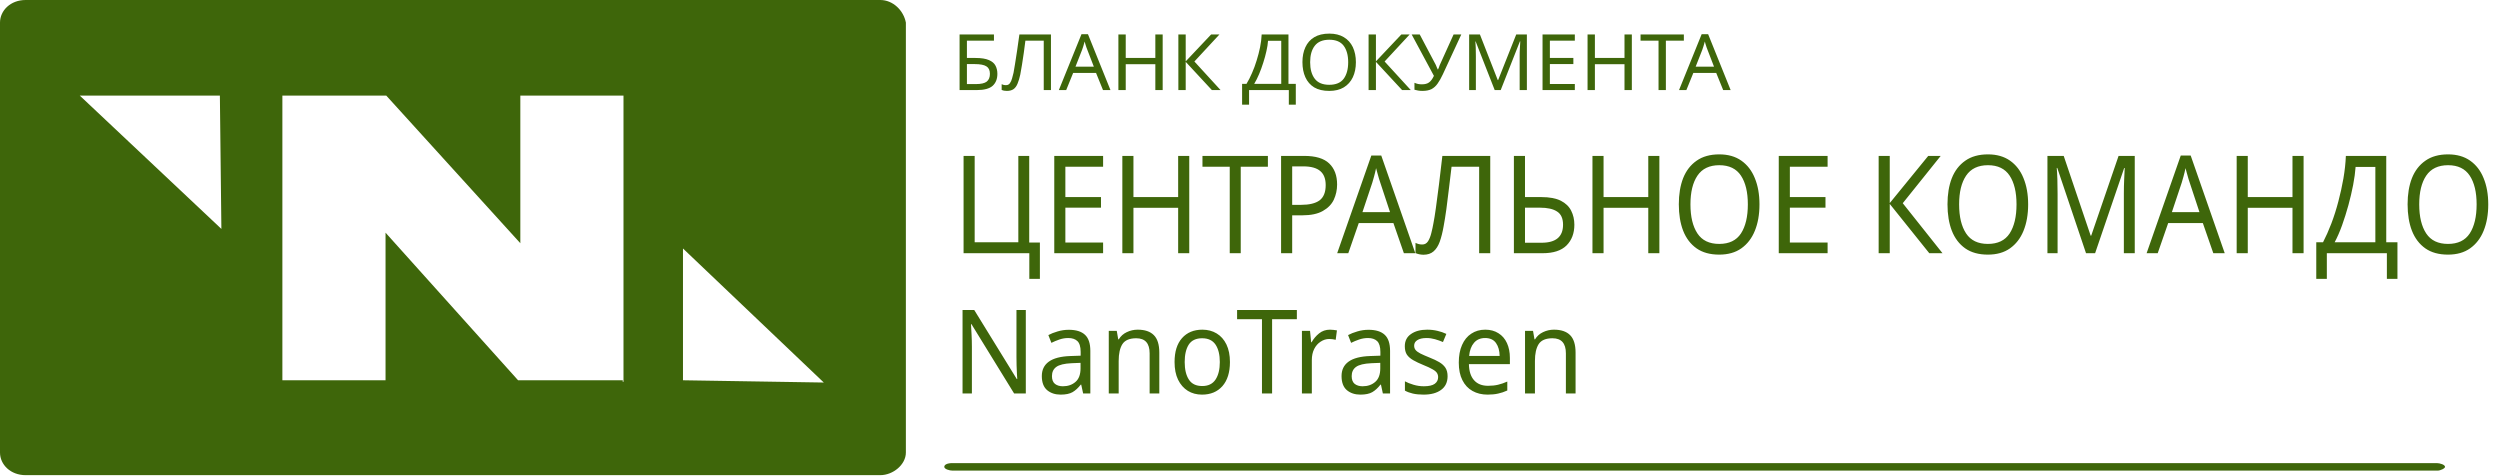
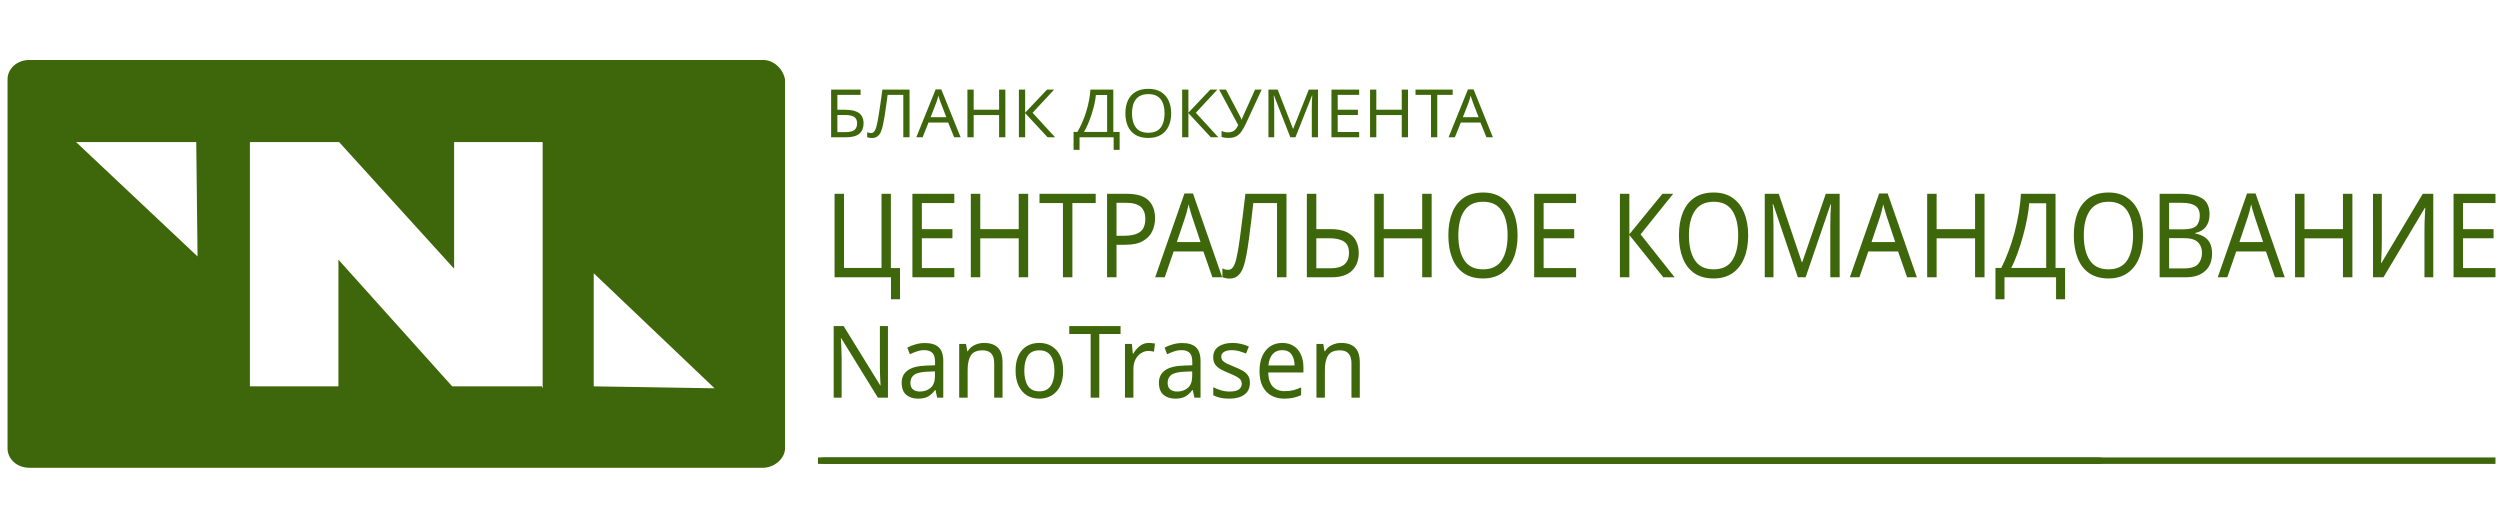
- <svg xmlns="http://www.w3.org/2000/svg" version="1.1" id="Слой_1" x="0px" y="0px" viewBox="0 0 332 63.2" style="enable-background:new 0 0 332 63.2;" xml:space="preserve">
-   <style type="text/css">
+ <svg xmlns="http://www.w3.org/2000/svg" version="1.1" x="0px" y="0px" width="331.6" height="70.0" viewBox="0 0 331.6 70.0" style="enable-background:new 0 0 331.6 70.0;" xml:space="preserve">
+   <style type="text/css" id="style1">
	.st0{fill:#3E660A;}
	.st1{font-family:'Impact';}
	.st2{font-size:10.339px;}
	.st3{font-size:18.093px;}
	.st4{font-size:15.508px;}
</style>
-   <path class="st0" d="M116.9,0H3.4C1.4,0,0,1.4,0,3v57.1c0,1.6,1.4,3,3.4,3h113.5c1.7,0,3.4-1.4,3.4-3V3C120,1.4,118.6,0,116.9,0z   M29.4,30.4L10.6,12.7h18.6L29.4,30.4L29.4,30.4z M82.7,50.5H68.8L51.2,30.9v19.6H37.5V12.7h13.8l17.8,19.6V12.7h13.7v38h-0.1V50.5z   M90.7,50.5V33l18.7,17.8L90.7,50.5L90.7,50.5z" />
-   <g>
-     <path class="st0" d="M323.7,62.5H126.5c-0.4,0-1.1-0.2-1.1-0.5l0,0c0-0.3,0.4-0.5,1.1-0.5h197.1c0.4,0,1.1,0.2,1.1,0.5l0,0   C324.7,62.2,324.1,62.5,323.7,62.5z" />
+   <g id="normalized_artwork" transform="translate(1,7.9546) scale(0.857223)">
+     <path class="st0" d="M116.9,0H3.4C1.4,0,0,1.4,0,3v57.1c0,1.6,1.4,3,3.4,3h113.5c1.7,0,3.4-1.4,3.4-3V3C120,1.4,118.6,0,116.9,0z   M29.4,30.4L10.6,12.7h18.6L29.4,30.4L29.4,30.4z M82.7,50.5H68.8L51.2,30.9v19.6H37.5V12.7h13.8l17.8,19.6V12.7h13.7v38h-0.1V50.5z   M90.7,50.5V33l18.7,17.8L90.7,50.5L90.7,50.5z" id="path1" />
+     <g id="g2">
+       <path class="st0" d="M323.7,62.5H126.5c-0.4,0-1.1-0.2-1.1-0.5l0,0c0-0.3,0.4-0.5,1.1-0.5h197.1c0.4,0,1.1,0.2,1.1,0.5l0,0   C324.7,62.2,324.1,62.5,323.7,62.5z" id="path2" />
+     </g>
+     <path d="m 1.003,0 v -7.382 h 4.384 v 0.817 H 1.933 v 2.306 h 1.096 q 1.106,0 1.716,0.279 0.61,0.269 0.848,0.744 0.238,0.465 0.238,1.075 0,1.013 -0.61,1.592 Q 4.611,0 3.164,0 Z M 3.071,-0.796 q 0.993,0 1.396,-0.331 0.403,-0.341 0.403,-1.034 0,-0.713 -0.445,-1.003 Q 3.98,-3.453 2.916,-3.453 H 1.933 v 2.657 z M 12.675,0 H 11.745 V -6.565 H 9.408 q -0.093,0.765 -0.207,1.613 -0.114,0.837 -0.227,1.602 -0.114,0.765 -0.227,1.303 -0.134,0.693 -0.331,1.179 -0.196,0.486 -0.527,0.734 -0.32,0.248 -0.848,0.248 -0.176,0 -0.362,-0.041 Q 6.503,0.041 6.369,-0.01 v -0.775 q 0.114,0.052 0.258,0.093 0.145,0.031 0.31,0.031 0.31,0 0.486,-0.248 Q 7.609,-1.168 7.713,-1.54 7.816,-1.923 7.888,-2.295 7.971,-2.688 8.085,-3.443 8.209,-4.208 8.343,-5.221 8.488,-6.234 8.633,-7.382 h 4.042 z m 6.637,0 -0.889,-2.285 H 15.498 L 14.619,0 h -0.941 l 2.884,-7.413 h 0.837 L 20.274,0 Z m -1.995,-5.345 q -0.031,-0.083 -0.103,-0.3 -0.072,-0.217 -0.145,-0.445 -0.062,-0.238 -0.103,-0.362 -0.072,0.32 -0.165,0.631 -0.093,0.3 -0.155,0.476 l -0.837,2.233 h 2.337 z M 26.932,0 H 26.002 V -3.443 H 22.218 V 0 h -0.93 v -7.382 h 0.93 v 3.122 H 26.002 V -7.382 h 0.93 z m 7.403,0 H 33.218 L 29.879,-3.743 V 0 h -0.93 v -7.382 h 0.93 v 3.577 l 3.257,-3.577 h 1.055 l -3.205,3.588 z m 8.664,-7.382 v 6.555 h 0.941 V 1.944 H 43.05 V 0 h -5.076 v 1.944 h -0.889 v -2.771 h 0.569 q 0.372,-0.641 0.703,-1.437 0.341,-0.796 0.6,-1.665 0.258,-0.879 0.424,-1.758 0.165,-0.879 0.207,-1.696 z m -2.595,0.837 q -0.041,0.6 -0.207,1.354 -0.155,0.755 -0.403,1.551 -0.238,0.786 -0.538,1.52 -0.289,0.734 -0.62,1.292 h 3.443 V -6.544 Z m 11.207,2.843 q 0,1.148 -0.393,2.006 -0.383,0.848 -1.137,1.323 -0.755,0.476 -1.871,0.476 -1.148,0 -1.913,-0.476 -0.755,-0.476 -1.127,-1.334 -0.372,-0.858 -0.372,-2.006 0,-1.137 0.372,-1.985 0.372,-0.848 1.127,-1.323 0.765,-0.476 1.923,-0.476 1.106,0 1.861,0.476 0.755,0.465 1.137,1.323 0.393,0.848 0.393,1.995 z m -5.831,0 q 0,1.396 0.589,2.202 0.589,0.796 1.84,0.796 1.261,0 1.84,-0.796 0.579,-0.806 0.579,-2.202 0,-1.396 -0.579,-2.181 -0.579,-0.796 -1.83,-0.796 -1.251,0 -1.851,0.796 -0.589,0.786 -0.589,2.181 z M 58.631,0 H 57.514 L 54.175,-3.743 V 0 h -0.93 v -7.382 h 0.93 v 3.577 l 3.257,-3.577 h 1.055 l -3.205,3.588 z m 4.094,-2.099 q -0.331,0.734 -0.672,1.23 -0.331,0.486 -0.786,0.734 -0.455,0.238 -1.158,0.238 -0.289,0 -0.548,-0.041 -0.248,-0.041 -0.455,-0.114 v -0.92 q 0.207,0.093 0.445,0.155 0.238,0.052 0.496,0.052 0.579,0 0.91,-0.248 0.341,-0.248 0.631,-0.879 L 58.744,-7.382 h 1.024 l 2.057,4.063 q 0.052,0.103 0.124,0.269 0.072,0.155 0.124,0.3 h 0.041 q 0.041,-0.114 0.103,-0.269 0.062,-0.165 0.103,-0.269 l 1.778,-4.094 h 0.982 z M 69.342,0 66.912,-6.472 h -0.041 q 0.031,0.32 0.052,0.868 0.021,0.538 0.021,1.127 V 0 h -0.858 v -7.382 h 1.375 l 2.275,6.048 h 0.041 l 2.316,-6.048 h 1.365 V 0 h -0.92 v -4.539 q 0,-0.538 0.021,-1.065 0.031,-0.527 0.052,-0.858 h -0.041 L 70.107,0 Z m 10.246,0 h -4.125 v -7.382 h 4.125 v 0.817 h -3.195 v 2.306 h 3.009 v 0.806 h -3.009 v 2.636 h 3.195 z m 7.268,0 H 85.925 V -3.443 H 82.141 V 0 h -0.93 v -7.382 h 0.93 v 3.122 h 3.784 V -7.382 h 0.93 z m 4.353,0 h -0.93 v -6.565 h -2.306 V -7.382 h 5.531 v 0.817 h -2.295 z m 7.32,0 -0.889,-2.285 H 94.713 L 93.834,0 h -0.941 l 2.884,-7.413 h 0.837 L 99.489,0 Z m -1.995,-5.345 q -0.031,-0.083 -0.103,-0.3 -0.072,-0.217 -0.145,-0.445 -0.062,-0.238 -0.103,-0.362 -0.072,0.32 -0.165,0.631 -0.093,0.3 -0.155,0.476 l -0.837,2.233 h 2.337 z" id="text2" class="st0 st1 st2" style="font-size:10.339px;font-family:Impact;fill:#3e660a" transform="matrix(1.0397,0,0,1,126.3923,11.9635)" aria-label="БЛАНК ДОКУМЕНТА " />
+     <path d="M 13.027,-1.429 V 3.401 H 11.471 V 0 H 1.755 v -12.918 h 1.628 V -1.447 H 9.842 V -12.918 H 11.453 V -1.429 Z M 22.38,0 h -7.219 v -12.918 h 7.219 v 1.429 h -5.591 v 4.035 h 5.265 v 1.411 h -5.265 v 4.614 h 5.591 z M 35.099,0 H 33.471 V -6.025 H 26.849 V 0 h -1.628 v -12.918 h 1.628 v 5.464 h 6.622 v -5.464 h 1.628 z m 7.617,0 h -1.628 v -11.489 h -4.035 v -1.429 h 9.679 v 1.429 H 42.716 Z m 9.39,-12.918 q 2.533,0 3.691,0.995 1.158,0.995 1.158,2.804 0,1.067 -0.488,2.008 -0.47,0.923 -1.61,1.502 -1.122,0.579 -3.058,0.579 H 50.315 V 0 H 48.687 v -12.918 z m -0.145,1.393 h -1.646 v 5.102 h 1.303 q 1.845,0 2.75,-0.597 0.905,-0.597 0.905,-2.026 0,-1.248 -0.796,-1.864 -0.796,-0.615 -2.515,-0.615 z M 66.834,0 65.278,-3.998 H 60.158 L 58.62,0 h -1.646 l 5.048,-12.972 h 1.465 L 68.516,0 Z m -3.492,-9.354 q -0.054,-0.145 -0.181,-0.525 -0.127,-0.38 -0.253,-0.778 -0.109,-0.416 -0.181,-0.633 -0.127,0.561 -0.289,1.104 -0.163,0.525 -0.271,0.832 l -1.465,3.908 h 4.089 z M 79.589,0 H 77.961 V -11.489 H 73.872 q -0.163,1.339 -0.362,2.822 -0.199,1.465 -0.398,2.804 -0.199,1.339 -0.398,2.28 -0.235,1.212 -0.579,2.063 -0.344,0.85 -0.923,1.285 -0.561,0.434 -1.484,0.434 -0.308,0 -0.633,-0.072 -0.308,-0.054 -0.543,-0.145 v -1.357 q 0.199,0.09 0.452,0.163 0.253,0.054 0.543,0.054 0.543,0 0.85,-0.434 0.326,-0.452 0.507,-1.104 0.181,-0.669 0.308,-1.321 0.145,-0.688 0.344,-2.008 0.217,-1.339 0.452,-3.112 0.253,-1.773 0.507,-3.781 h 7.074 z m 3.51,0 v -12.918 h 1.628 v 5.464 h 2.424 q 1.809,0 2.877,0.488 1.067,0.488 1.538,1.321 0.47,0.832 0.47,1.864 0,1.701 -1.158,2.75 Q 89.721,0 87.351,0 Z m 4.089,-1.393 q 3.166,0 3.166,-2.388 0,-1.248 -0.868,-1.755 -0.868,-0.507 -2.533,-0.507 h -2.225 v 4.65 z M 104.593,0 H 102.964 V -6.025 H 96.343 V 0 h -1.628 v -12.918 h 1.628 v 5.464 h 6.622 v -5.464 h 1.628 z m 14.8,-6.477 q 0,2.008 -0.688,3.51 -0.669,1.484 -1.99,2.316 -1.321,0.832 -3.275,0.832 -2.008,0 -3.347,-0.832 -1.321,-0.832 -1.972,-2.334 -0.651,-1.502 -0.651,-3.51 0,-1.99 0.651,-3.474 0.651,-1.484 1.972,-2.316 1.339,-0.832 3.365,-0.832 1.936,0 3.257,0.832 1.321,0.814 1.99,2.316 0.688,1.484 0.688,3.492 z m -10.204,0 q 0,2.442 1.031,3.854 1.031,1.393 3.22,1.393 2.207,0 3.22,-1.393 1.013,-1.411 1.013,-3.854 0,-2.442 -1.013,-3.818 -1.013,-1.393 -3.202,-1.393 -2.189,0 -3.239,1.393 -1.031,1.375 -1.031,3.818 z M 129.47,0 h -7.219 v -12.918 h 7.219 v 1.429 h -5.591 v 4.035 h 5.265 v 1.411 h -5.265 v 4.614 h 5.591 z m 16.971,0 h -1.954 l -5.844,-6.549 V 0 h -1.628 v -12.918 h 1.628 v 6.26 l 5.699,-6.26 h 1.845 l -5.609,6.278 z m 12.665,-6.477 q 0,2.008 -0.688,3.51 -0.669,1.484 -1.99,2.316 -1.321,0.832 -3.275,0.832 -2.008,0 -3.347,-0.832 -1.321,-0.832 -1.972,-2.334 -0.651,-1.502 -0.651,-3.51 0,-1.99 0.651,-3.474 0.651,-1.484 1.972,-2.316 1.339,-0.832 3.365,-0.832 1.936,0 3.257,0.832 1.321,0.814 1.99,2.316 0.688,1.484 0.688,3.492 z m -10.204,0 q 0,2.442 1.031,3.854 1.031,1.393 3.22,1.393 2.207,0 3.22,-1.393 1.013,-1.411 1.013,-3.854 0,-2.442 -1.013,-3.818 -1.013,-1.393 -3.202,-1.393 -2.189,0 -3.239,1.393 -1.031,1.375 -1.031,3.818 z M 167.663,0 163.411,-11.326 h -0.072 q 0.054,0.561 0.09,1.52 0.036,0.941 0.036,1.972 V 0 h -1.502 v -12.918 h 2.406 l 3.98,10.584 h 0.072 l 4.053,-10.584 h 2.388 V 0 h -1.61 v -7.943 q 0,-0.941 0.036,-1.864 0.054,-0.923 0.09,-1.502 h -0.072 L 169.002,0 Z m 18.816,0 -1.556,-3.998 h -5.12 L 178.265,0 h -1.646 l 5.048,-12.972 h 1.465 L 188.162,0 Z m -3.492,-9.354 q -0.054,-0.145 -0.181,-0.525 -0.127,-0.38 -0.253,-0.778 -0.109,-0.416 -0.181,-0.633 -0.127,0.561 -0.289,1.104 -0.163,0.525 -0.271,0.832 l -1.465,3.908 h 4.089 z M 199.814,0 h -1.628 v -6.025 h -6.622 V 0 h -1.628 v -12.918 h 1.628 v 5.464 h 6.622 v -5.464 h 1.628 z m 12.231,-12.918 v 11.471 h 1.646 v 4.849 h -1.556 V 0 h -8.883 v 3.401 h -1.556 v -4.849 h 0.995 q 0.651,-1.122 1.23,-2.515 0.597,-1.393 1.049,-2.913 0.452,-1.538 0.742,-3.076 0.289,-1.538 0.362,-2.967 z m -4.541,1.465 q -0.072,1.049 -0.362,2.37 -0.271,1.321 -0.706,2.714 -0.416,1.375 -0.941,2.66 -0.507,1.285 -1.086,2.262 h 6.025 V -11.453 Z m 19.612,4.975 q 0,2.008 -0.688,3.51 -0.669,1.484 -1.99,2.316 -1.321,0.832 -3.275,0.832 -2.008,0 -3.347,-0.832 -1.321,-0.832 -1.972,-2.334 -0.651,-1.502 -0.651,-3.51 0,-1.99 0.651,-3.474 0.651,-1.484 1.972,-2.316 1.339,-0.832 3.365,-0.832 1.936,0 3.257,0.832 1.321,0.814 1.99,2.316 0.688,1.484 0.688,3.492 z m -10.204,0 q 0,2.442 1.031,3.854 1.031,1.393 3.22,1.393 2.207,0 3.22,-1.393 1.013,-1.411 1.013,-3.854 0,-2.442 -1.013,-3.818 -1.013,-1.393 -3.202,-1.393 -2.189,0 -3.239,1.393 -1.031,1.375 -1.031,3.818 z m 16.754,-6.441 q 2.424,0 3.655,0.724 1.248,0.706 1.248,2.479 0,1.14 -0.633,1.9 -0.633,0.742 -1.827,0.959 v 0.09 q 0.814,0.127 1.465,0.47 0.669,0.344 1.049,0.977 0.38,0.633 0.38,1.646 0,1.755 -1.212,2.714 Q 236.596,0 234.515,0 h -4.541 v -12.918 z m 0.326,5.5 q 1.665,0 2.28,-0.525 0.615,-0.543 0.615,-1.592 0,-1.067 -0.76,-1.52 -0.742,-0.47 -2.388,-0.47 h -2.135 v 4.107 z m -2.388,1.357 v 4.686 h 2.605 q 1.719,0 2.388,-0.669 0.669,-0.669 0.669,-1.755 0,-1.013 -0.706,-1.628 -0.688,-0.633 -2.479,-0.633 z M 249.839,0 248.283,-3.998 h -5.12 L 241.625,0 h -1.646 l 5.048,-12.972 h 1.465 L 251.522,0 Z m -3.492,-9.354 q -0.054,-0.145 -0.181,-0.525 -0.127,-0.38 -0.253,-0.778 -0.109,-0.416 -0.181,-0.633 -0.127,0.561 -0.289,1.104 -0.163,0.525 -0.271,0.832 l -1.465,3.908 h 4.089 z M 263.173,0 h -1.628 v -6.025 h -6.622 V 0 h -1.628 v -12.918 h 1.628 v 5.464 h 6.622 v -5.464 h 1.628 z m 3.546,-12.918 h 1.52 v 7.092 q 0,0.597 -0.018,1.339 -0.018,0.742 -0.054,1.357 -0.018,0.615 -0.054,0.905 h 0.072 l 7.11,-10.693 h 1.809 V 0 h -1.52 v -7.02 q 0,-0.669 0.018,-1.429 0.036,-0.76 0.072,-1.393 0.036,-0.633 0.054,-0.905 h -0.072 L 268.529,0 h -1.809 z M 287.815,0 h -7.219 v -12.918 h 7.219 v 1.429 h -5.591 v 4.035 h 5.265 v 1.411 h -5.265 v 4.614 h 5.591 z" id="text3" class="st0 st1 st3" style="font-size:18.093px;font-family:Impact;fill:#3e660a" transform="matrix(0.8984,0,0,1,126.3904,33.6261)" aria-label="ЦЕНТРАЛЬНОЕ КОМАНДОВАНИЕ " />
+     <path d="M 10.282,0 H 8.653 L 2.729,-9.196 h -0.062 q 0.031,0.543 0.078,1.349 0.047,0.806 0.047,1.659 V 0 H 1.504 v -11.073 h 1.613 l 5.909,9.165 h 0.062 Q 9.072,-2.156 9.041,-2.652 9.026,-3.148 8.995,-3.737 8.979,-4.327 8.979,-4.823 v -6.25 h 1.303 z m 5.971,-8.452 q 1.52,0 2.249,0.667 0.729,0.667 0.729,2.125 V 0 H 18.237 L 17.974,-1.179 h -0.062 q -0.543,0.682 -1.148,1.008 -0.589,0.326 -1.644,0.326 -1.132,0 -1.876,-0.589 -0.744,-0.605 -0.744,-1.876 0,-1.241 0.977,-1.907 0.977,-0.682 3.009,-0.744 l 1.411,-0.047 v -0.496 q 0,-1.039 -0.45,-1.442 -0.45,-0.403 -1.272,-0.403 -0.651,0 -1.241,0.202 -0.589,0.186 -1.101,0.434 l -0.419,-1.024 q 0.543,-0.295 1.287,-0.496 0.744,-0.217 1.551,-0.217 z m 0.403,4.435 q -1.551,0.062 -2.156,0.496 -0.589,0.434 -0.589,1.225 0,0.698 0.419,1.024 0.434,0.326 1.101,0.326 1.055,0 1.752,-0.574 0.698,-0.589 0.698,-1.799 v -0.744 z m 9.15,-4.451 q 1.489,0 2.249,0.729 0.76,0.713 0.76,2.326 V 0 h -1.349 v -5.319 q 0,-2.001 -1.861,-2.001 -1.38,0 -1.907,0.775 -0.527,0.775 -0.527,2.233 V 0 h -1.365 v -8.312 h 1.101 l 0.202,1.132 h 0.078 q 0.403,-0.651 1.117,-0.961 0.713,-0.326 1.504,-0.326 z m 12.81,4.296 q 0,2.063 -1.055,3.195 -1.039,1.132 -2.822,1.132 -1.101,0 -1.97,-0.496 -0.853,-0.512 -1.349,-1.473 -0.496,-0.977 -0.496,-2.357 0,-2.063 1.039,-3.179 1.039,-1.117 2.822,-1.117 1.132,0 1.985,0.512 0.868,0.496 1.349,1.458 0.496,0.946 0.496,2.326 z m -6.281,0 q 0,1.473 0.574,2.342 0.589,0.853 1.861,0.853 1.256,0 1.845,-0.853 0.589,-0.868 0.589,-2.342 0,-1.473 -0.589,-2.311 -0.589,-0.837 -1.861,-0.837 -1.272,0 -1.845,0.837 -0.574,0.837 -0.574,2.311 z M 44.461,0 h -1.396 v -9.848 h -3.458 v -1.225 h 8.297 v 1.225 h -3.443 z m 8.033,-8.467 q 0.233,0 0.496,0.031 0.279,0.016 0.481,0.062 l -0.171,1.256 q -0.202,-0.047 -0.45,-0.078 -0.233,-0.031 -0.45,-0.031 -0.636,0 -1.194,0.357 -0.558,0.341 -0.899,0.977 -0.326,0.62 -0.326,1.458 V 0 h -1.365 v -8.312 h 1.117 l 0.155,1.52 h 0.062 q 0.403,-0.682 1.039,-1.179 0.636,-0.496 1.504,-0.496 z m 5.366,0.016 q 1.52,0 2.249,0.667 0.729,0.667 0.729,2.125 V 0 h -0.993 l -0.264,-1.179 h -0.062 q -0.543,0.682 -1.148,1.008 -0.589,0.326 -1.644,0.326 -1.132,0 -1.876,-0.589 -0.744,-0.605 -0.744,-1.876 0,-1.241 0.977,-1.907 0.977,-0.682 3.009,-0.744 l 1.411,-0.047 v -0.496 q 0,-1.039 -0.45,-1.442 -0.45,-0.403 -1.272,-0.403 -0.651,0 -1.241,0.202 -0.589,0.186 -1.101,0.434 l -0.419,-1.024 q 0.543,-0.295 1.287,-0.496 0.744,-0.217 1.551,-0.217 z m 0.403,4.435 q -1.551,0.062 -2.156,0.496 -0.589,0.434 -0.589,1.225 0,0.698 0.419,1.024 0.434,0.326 1.101,0.326 1.055,0 1.752,-0.574 0.698,-0.589 0.698,-1.799 v -0.744 z m 10.561,1.721 q 0,1.21 -0.899,1.83 -0.899,0.62 -2.419,0.62 -0.868,0 -1.504,-0.14 -0.62,-0.14 -1.101,-0.388 V -1.613 q 0.496,0.248 1.194,0.465 0.713,0.202 1.442,0.202 1.039,0 1.504,-0.326 0.465,-0.341 0.465,-0.899 0,-0.31 -0.171,-0.558 -0.171,-0.248 -0.62,-0.496 -0.434,-0.248 -1.256,-0.558 -0.806,-0.31 -1.38,-0.62 -0.574,-0.31 -0.884,-0.744 -0.31,-0.434 -0.31,-1.117 0,-1.055 0.853,-1.628 0.868,-0.574 2.264,-0.574 0.76,0 1.411,0.155 0.667,0.14 1.241,0.403 l -0.465,1.086 q -0.527,-0.217 -1.101,-0.372 -0.574,-0.155 -1.179,-0.155 -0.837,0 -1.287,0.279 -0.434,0.264 -0.434,0.729 0,0.341 0.202,0.589 0.202,0.233 0.667,0.465 0.481,0.217 1.272,0.527 0.791,0.295 1.349,0.605 0.558,0.31 0.853,0.76 0.295,0.434 0.295,1.101 z m 5.226,-6.172 q 1.07,0 1.83,0.465 0.775,0.465 1.179,1.318 0.419,0.837 0.419,1.97 v 0.822 h -5.691 q 0.031,1.411 0.713,2.156 0.698,0.729 1.938,0.729 0.791,0 1.396,-0.14 0.62,-0.155 1.272,-0.434 v 1.194 q -0.636,0.279 -1.256,0.403 -0.62,0.14 -1.473,0.14 -1.179,0 -2.094,-0.481 -0.899,-0.481 -1.411,-1.427 -0.496,-0.961 -0.496,-2.342 0,-1.365 0.45,-2.342 0.465,-0.977 1.287,-1.504 0.837,-0.527 1.938,-0.527 z m -0.016,1.117 q -0.977,0 -1.551,0.636 -0.558,0.62 -0.667,1.737 h 4.234 Q 76.035,-6.033 75.555,-6.684 75.074,-7.351 74.035,-7.351 Z m 9.553,-1.117 q 1.489,0 2.249,0.729 0.76,0.713 0.76,2.326 V 0 h -1.349 v -5.319 q 0,-2.001 -1.861,-2.001 -1.38,0 -1.907,0.775 -0.527,0.775 -0.527,2.233 V 0 h -1.365 v -8.312 h 1.101 l 0.202,1.132 h 0.078 q 0.403,-0.651 1.117,-0.961 0.713,-0.326 1.504,-0.326 z" id="text4" class="st0 st1 st4" style="font-size:15.508px;font-family:Impact;fill:#3e660a" transform="matrix(0.9567,0,0,1,126.3914,52.2492)" aria-label="NanoTrasen" />
  </g>
-   <text transform="matrix(1.0397 0 0 1 126.3923 11.9635)" class="st0 st1 st2">БЛАНК ДОКУМЕНТА </text>
-   <text transform="matrix(0.8984 0 0 1 126.3904 33.6261)" class="st0 st1 st3">ЦЕНТРАЛЬНОЕ КОМАНДОВАНИЕ </text>
-   <text transform="matrix(0.9567 0 0 1 126.3914 52.2492)" class="st0 st1 st4">NanoTrasen</text>
+   <rect id="normalized_rule_extension" x="108.496" y="60.674" width="222.504" height="0.857" fill="#3E660A" />
</svg>
